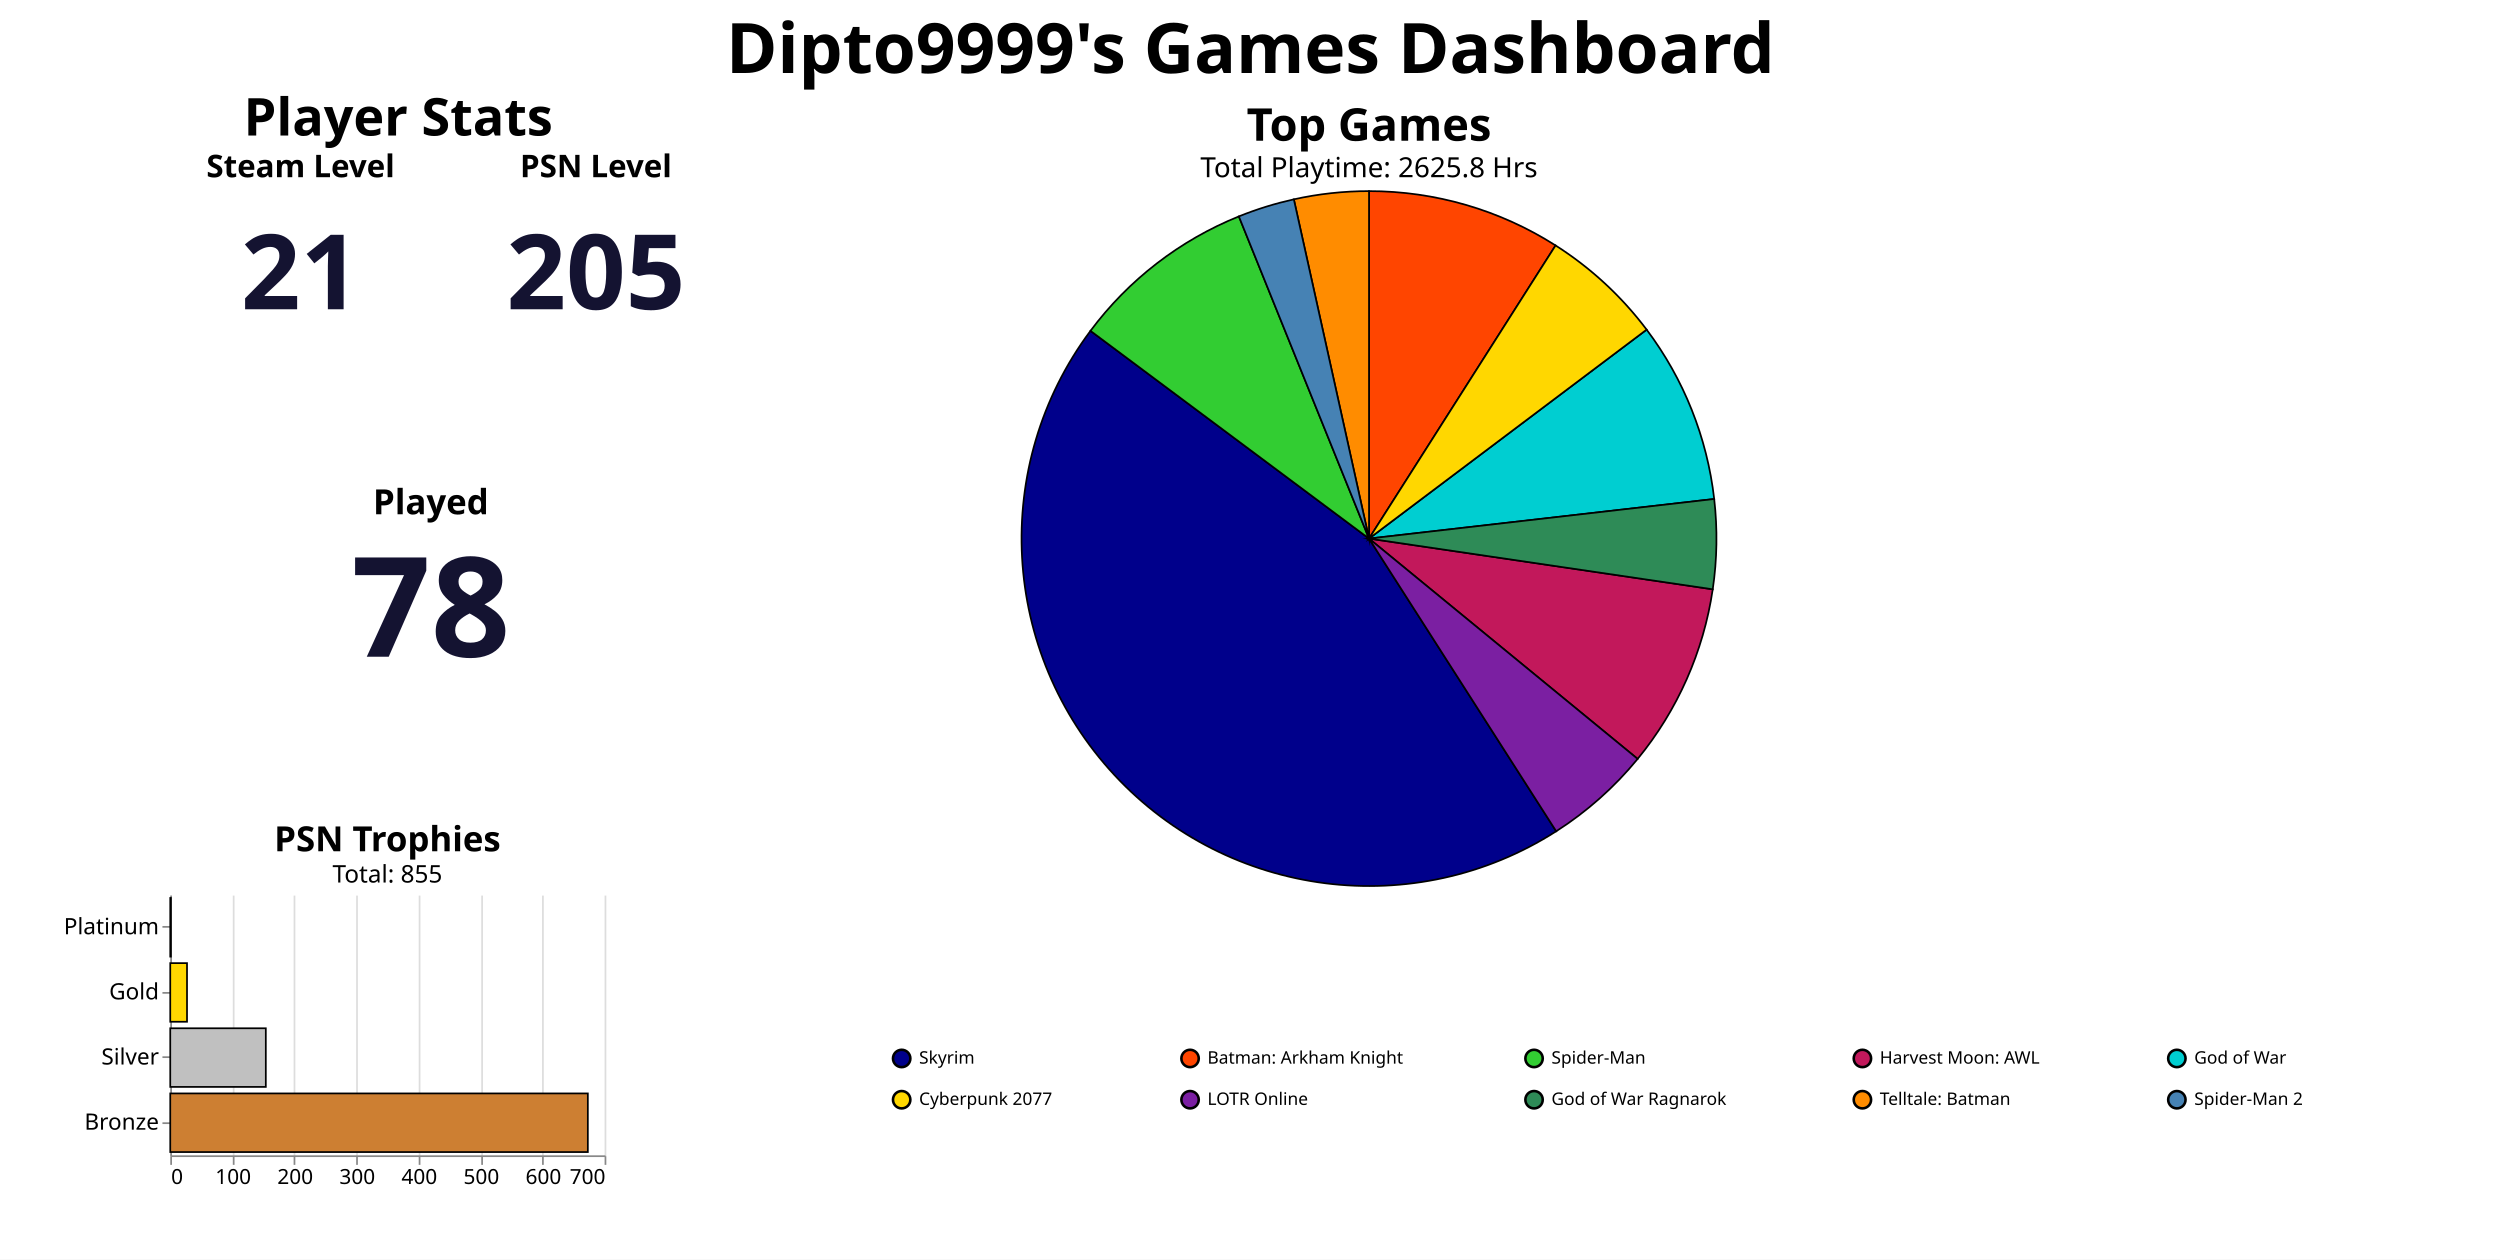
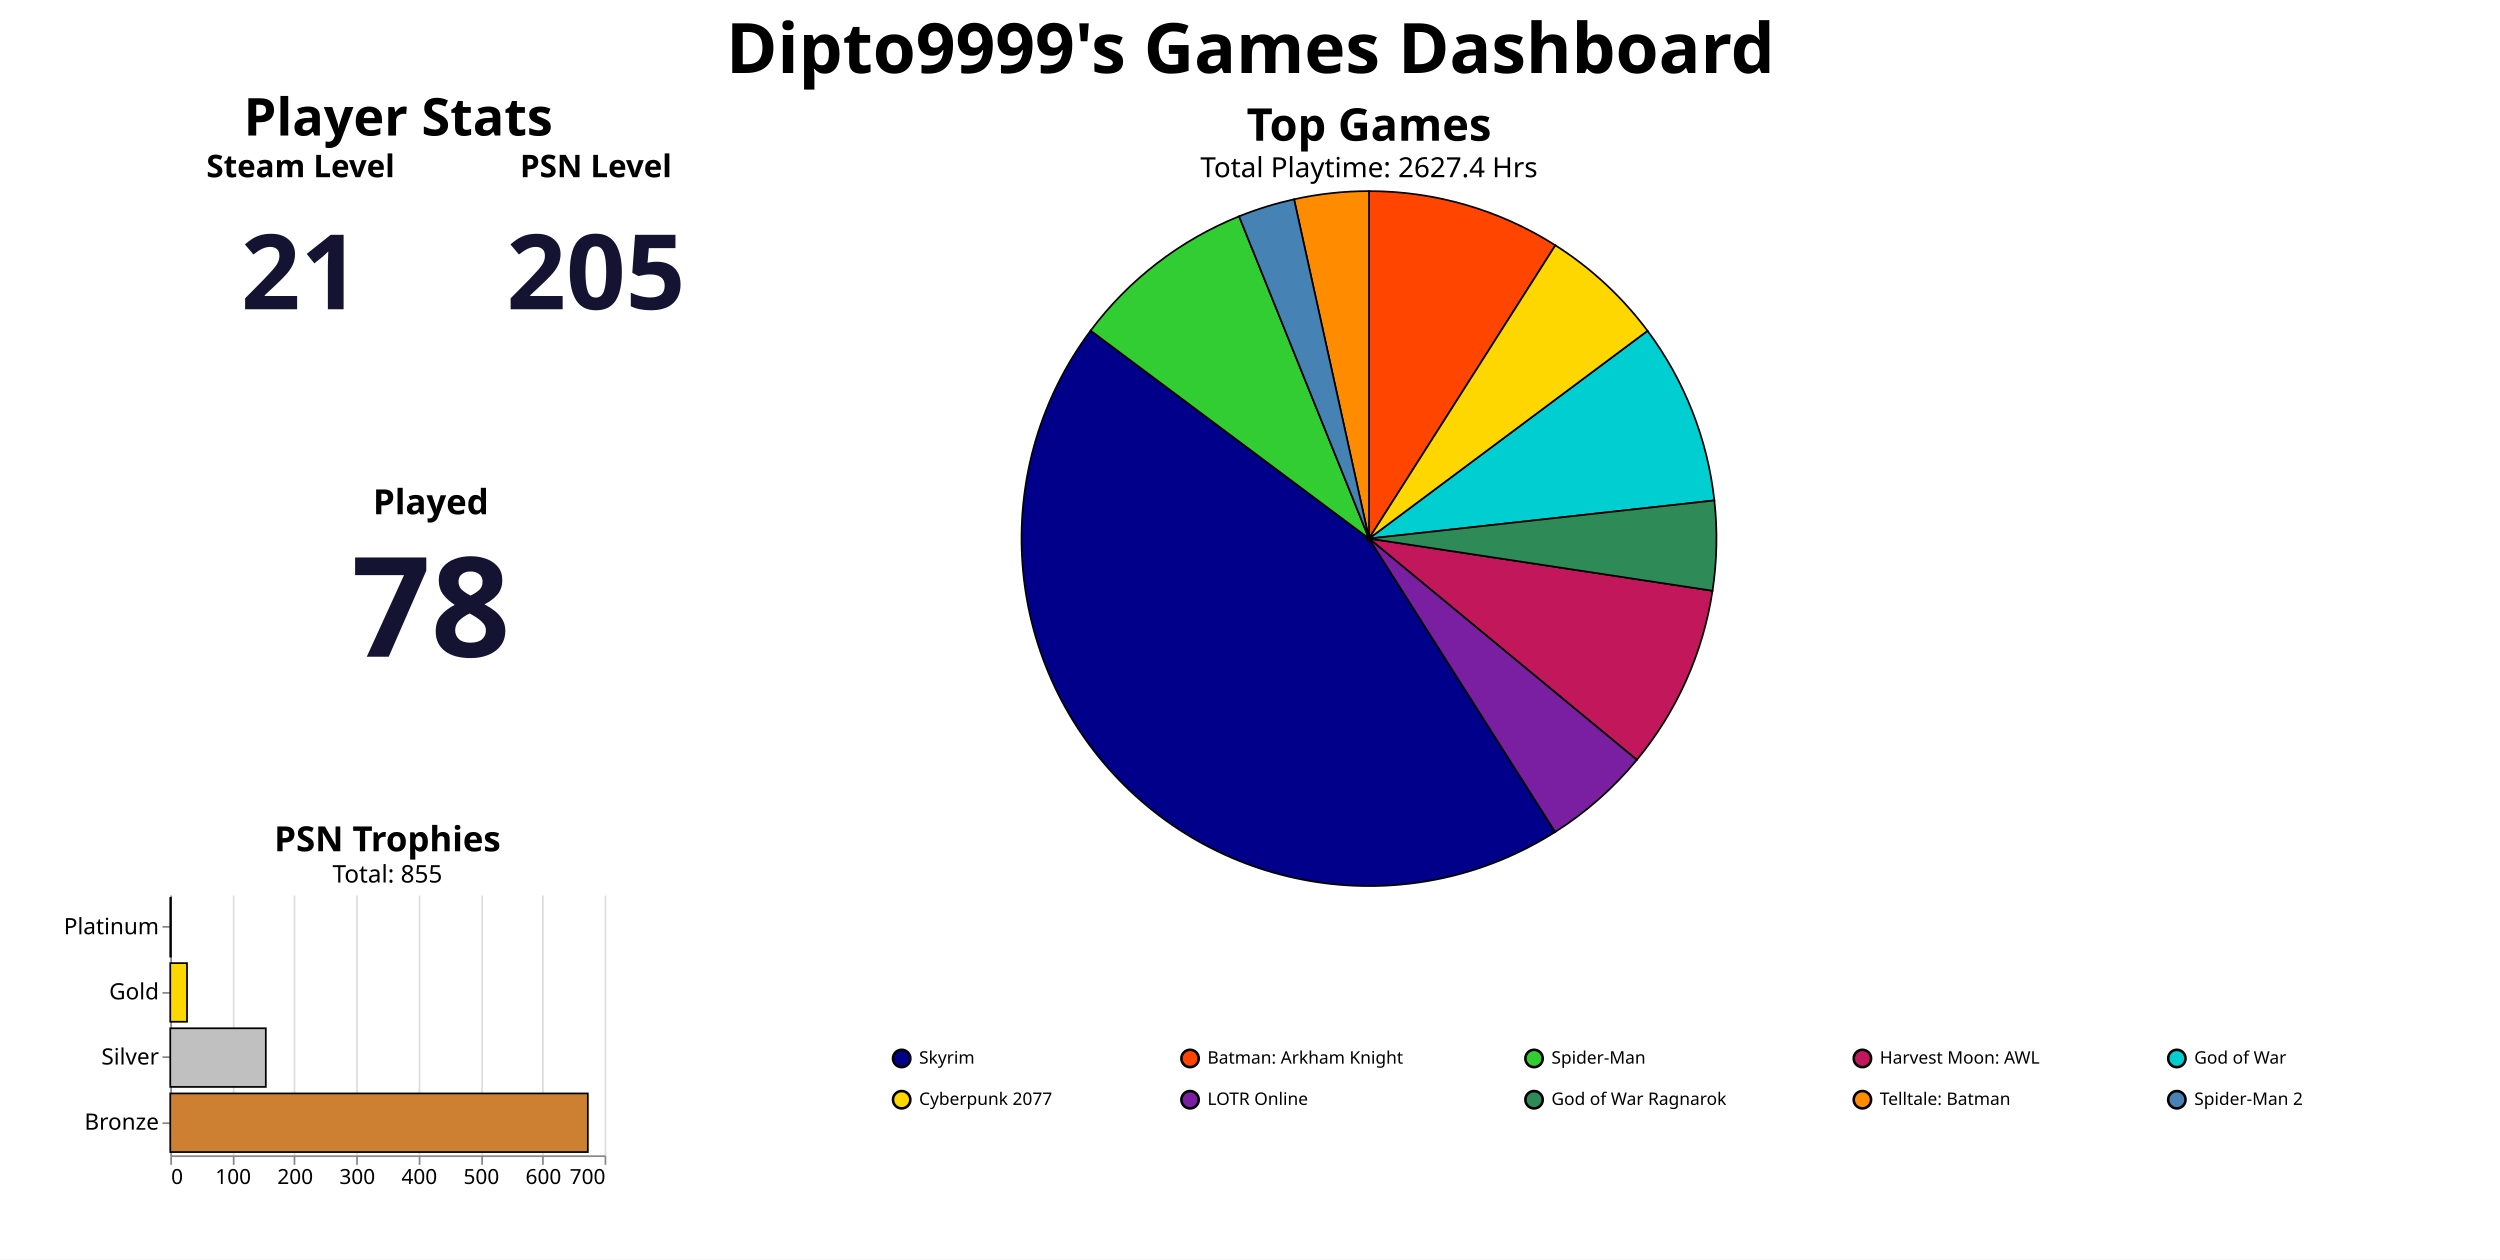
<svg xmlns="http://www.w3.org/2000/svg" version="1.1" class="marks" width="1439" height="725" viewBox="0 0 1439 725">
  <rect width="1439" height="725" fill="white" />
  <g fill="none" stroke-miterlimit="10" transform="translate(98,110)">
    <g class="mark-group role-frame root" role="graphics-object" aria-roledescription="group mark container">
      <g transform="translate(0,0)">
        <path class="background" aria-hidden="true" d="M0,0h0v0h0Z" />
        <g>
          <g class="mark-group role-scope concat_0_group" role="graphics-object" aria-roledescription="group mark container">
            <g transform="translate(0,0)">
              <path class="background" aria-hidden="true" d="M0,0h0v0h0Z" />
              <g>
                <g class="mark-group role-scope concat_0_concat_0_group" role="graphics-object" aria-roledescription="group mark container">
                  <g transform="translate(0,0)">
                    <path class="background" aria-hidden="true" d="M0,0h0v0h0Z" />
                    <g>
                      <g class="mark-group role-scope concat_0_concat_0_concat_0_group" role="graphics-object" aria-roledescription="group mark container">
                        <g transform="translate(0,0)">
                          <path class="background" aria-hidden="true" d="M0,0h150v150h-150Z" stroke="#ddd" stroke-opacity="0" stroke-width="1.5" />
                          <g>
                            <g class="mark-text role-mark concat_0_concat_0_concat_0_marks" role="graphics-object" aria-roledescription="text mark container">
                              <text aria-label="Metric: Steam Level; Value: 21" role="graphics-symbol" aria-roledescription="text mark" text-anchor="middle" transform="translate(75,68)" font-family="sans-serif" font-size="60px" font-weight="bold" fill="#141331">21</text>
                            </g>
                            <g class="mark-group role-title">
                              <g transform="translate(75,-22)">
                                <path class="background" aria-hidden="true" d="M0,0h0v0h0Z" pointer-events="none" />
                                <g>
                                  <g class="mark-text role-title-text" role="graphics-symbol" aria-roledescription="title" aria-label="Title text 'Steam Level'" pointer-events="none">
                                    <text text-anchor="middle" transform="translate(0,14)" font-family="sans-serif" font-size="18px" font-weight="bold" fill="#000" opacity="1">Steam Level</text>
                                  </g>
                                </g>
                                <path class="foreground" aria-hidden="true" d="" pointer-events="none" display="none" />
                              </g>
                            </g>
                          </g>
                          <path class="foreground" aria-hidden="true" d="" display="none" />
                        </g>
                      </g>
                      <g class="mark-group role-scope concat_0_concat_0_concat_1_group" role="graphics-object" aria-roledescription="group mark container">
                        <g transform="translate(170,0)">
                          <path class="background" aria-hidden="true" d="M0,0h150v150h-150Z" stroke="#ddd" stroke-opacity="0" stroke-width="1.5" />
                          <g>
                            <g class="mark-text role-mark concat_0_concat_0_concat_1_marks" role="graphics-object" aria-roledescription="text mark container">
                              <text aria-label="Metric: PSN Level; Value: 205" role="graphics-symbol" aria-roledescription="text mark" text-anchor="middle" transform="translate(75,68)" font-family="sans-serif" font-size="60px" font-weight="bold" fill="#141331">205</text>
                            </g>
                            <g class="mark-group role-title">
                              <g transform="translate(75,-22)">
                                <path class="background" aria-hidden="true" d="M0,0h0v0h0Z" pointer-events="none" />
                                <g>
                                  <g class="mark-text role-title-text" role="graphics-symbol" aria-roledescription="title" aria-label="Title text 'PSN Level'" pointer-events="none">
                                    <text text-anchor="middle" transform="translate(0,14)" font-family="sans-serif" font-size="18px" font-weight="bold" fill="#000" opacity="1">PSN Level</text>
                                  </g>
                                </g>
                                <path class="foreground" aria-hidden="true" d="" pointer-events="none" display="none" />
                              </g>
                            </g>
                          </g>
                          <path class="foreground" aria-hidden="true" d="" display="none" />
                        </g>
                      </g>
                    </g>
                    <path class="foreground" aria-hidden="true" d="" display="none" />
                  </g>
                </g>
                <g class="mark-group role-scope concat_0_concat_1_group" role="graphics-object" aria-roledescription="group mark container">
                  <g transform="translate(0,194)">
                    <path class="background" aria-hidden="true" d="M0,0h300v150h-300Z" stroke="#ddd" stroke-opacity="0" stroke-width="1.5" />
                    <g>
                      <g class="mark-text role-mark concat_0_concat_1_marks" role="graphics-object" aria-roledescription="text mark container">
                        <text aria-label="Metric: Played; Value: 78" role="graphics-symbol" aria-roledescription="text mark" text-anchor="middle" transform="translate(150,74)" font-family="sans-serif" font-size="80px" font-weight="bold" fill="#141331">78</text>
                      </g>
                      <g class="mark-group role-title">
                        <g transform="translate(150,-24)">
                          <path class="background" aria-hidden="true" d="M0,0h0v0h0Z" pointer-events="none" />
                          <g>
                            <g class="mark-text role-title-text" role="graphics-symbol" aria-roledescription="title" aria-label="Title text 'Played'" pointer-events="none">
                              <text text-anchor="middle" transform="translate(0,16)" font-family="sans-serif" font-size="20px" font-weight="bold" fill="#000" opacity="1">Played</text>
                            </g>
                          </g>
                          <path class="foreground" aria-hidden="true" d="" pointer-events="none" display="none" />
                        </g>
                      </g>
                    </g>
                    <path class="foreground" aria-hidden="true" d="" display="none" />
                  </g>
                </g>
                <g class="mark-group role-scope concat_0_concat_2_group" role="graphics-object" aria-roledescription="group mark container">
                  <g transform="translate(0,405)">
                    <path class="background" aria-hidden="true" d="M0,0h250v150h-250Z" stroke="#ddd" stroke-opacity="0" stroke-width="1.5" />
                    <g>
                      <g class="mark-group role-axis" aria-hidden="true">
                        <g transform="translate(0.5,150.5)">
                          <path class="background" aria-hidden="true" d="M0,0h0v0h0Z" pointer-events="none" />
                          <g>
                            <g class="mark-rule role-axis-grid" pointer-events="none">
                              <line transform="translate(0,0)" x2="0" y2="-150" stroke="#ddd" stroke-width="1" opacity="1" />
                              <line transform="translate(36,0)" x2="0" y2="-150" stroke="#ddd" stroke-width="1" opacity="1" />
                              <line transform="translate(71,0)" x2="0" y2="-150" stroke="#ddd" stroke-width="1" opacity="1" />
                              <line transform="translate(107,0)" x2="0" y2="-150" stroke="#ddd" stroke-width="1" opacity="1" />
                              <line transform="translate(143,0)" x2="0" y2="-150" stroke="#ddd" stroke-width="1" opacity="1" />
                              <line transform="translate(179,0)" x2="0" y2="-150" stroke="#ddd" stroke-width="1" opacity="1" />
                              <line transform="translate(214,0)" x2="0" y2="-150" stroke="#ddd" stroke-width="1" opacity="1" />
                              <line transform="translate(250,0)" x2="0" y2="-150" stroke="#ddd" stroke-width="1" opacity="1" />
                            </g>
                          </g>
                          <path class="foreground" aria-hidden="true" d="" pointer-events="none" display="none" />
                        </g>
                      </g>
                      <g class="mark-group role-axis" role="graphics-symbol" aria-roledescription="axis" aria-label="X-axis for a linear scale with values from 0 to 700">
                        <g transform="translate(0.5,150.5)">
                          <path class="background" aria-hidden="true" d="M0,0h0v0h0Z" pointer-events="none" />
                          <g>
                            <g class="mark-rule role-axis-tick" pointer-events="none">
                              <line transform="translate(0,0)" x2="0" y2="5" stroke="#888" stroke-width="1" opacity="1" />
                              <line transform="translate(36,0)" x2="0" y2="5" stroke="#888" stroke-width="1" opacity="1" />
                              <line transform="translate(71,0)" x2="0" y2="5" stroke="#888" stroke-width="1" opacity="1" />
                              <line transform="translate(107,0)" x2="0" y2="5" stroke="#888" stroke-width="1" opacity="1" />
                              <line transform="translate(143,0)" x2="0" y2="5" stroke="#888" stroke-width="1" opacity="1" />
                              <line transform="translate(179,0)" x2="0" y2="5" stroke="#888" stroke-width="1" opacity="1" />
                              <line transform="translate(214,0)" x2="0" y2="5" stroke="#888" stroke-width="1" opacity="1" />
                              <line transform="translate(250,0)" x2="0" y2="5" stroke="#888" stroke-width="1" opacity="1" />
                            </g>
                            <g class="mark-text role-axis-label" pointer-events="none">
                              <text text-anchor="start" transform="translate(0,16)" font-family="sans-serif" font-size="12px" fill="#000" opacity="1">0</text>
                              <text text-anchor="middle" transform="translate(35.71429,16)" font-family="sans-serif" font-size="12px" fill="#000" opacity="1">100</text>
                              <text text-anchor="middle" transform="translate(71.42857,16)" font-family="sans-serif" font-size="12px" fill="#000" opacity="1">200</text>
                              <text text-anchor="middle" transform="translate(107.1429,16)" font-family="sans-serif" font-size="12px" fill="#000" opacity="1">300</text>
                              <text text-anchor="middle" transform="translate(142.8571,16)" font-family="sans-serif" font-size="12px" fill="#000" opacity="1">400</text>
                              <text text-anchor="middle" transform="translate(178.5714,16)" font-family="sans-serif" font-size="12px" fill="#000" opacity="1">500</text>
                              <text text-anchor="middle" transform="translate(214.2857,16)" font-family="sans-serif" font-size="12px" fill="#000" opacity="1">600</text>
                              <text text-anchor="end" transform="translate(250,16)" font-family="sans-serif" font-size="12px" fill="#000" opacity="1">700</text>
                            </g>
                            <g class="mark-rule role-axis-domain" pointer-events="none">
                              <line transform="translate(0,0)" x2="250" y2="0" stroke="#888" stroke-width="1" opacity="1" />
                            </g>
                          </g>
                          <path class="foreground" aria-hidden="true" d="" pointer-events="none" display="none" />
                        </g>
                      </g>
                      <g class="mark-group role-axis" role="graphics-symbol" aria-roledescription="axis" aria-label="Y-axis for a discrete scale with 4 values: Platinum, Gold, Silver, Bronze">
                        <g transform="translate(0.5,0.5)">
                          <path class="background" aria-hidden="true" d="M0,0h0v0h0Z" pointer-events="none" />
                          <g>
                            <g class="mark-rule role-axis-tick" pointer-events="none">
                              <line transform="translate(0,18)" x2="-5" y2="0" stroke="#888" stroke-width="1" opacity="1" />
                              <line transform="translate(0,56)" x2="-5" y2="0" stroke="#888" stroke-width="1" opacity="1" />
                              <line transform="translate(0,93)" x2="-5" y2="0" stroke="#888" stroke-width="1" opacity="1" />
                              <line transform="translate(0,131)" x2="-5" y2="0" stroke="#888" stroke-width="1" opacity="1" />
                            </g>
                            <g class="mark-text role-axis-label" pointer-events="none">
                              <text text-anchor="end" transform="translate(-7,22.25)" font-family="sans-serif" font-size="13px" fill="#000" opacity="1">Platinum</text>
                              <text text-anchor="end" transform="translate(-7,59.75)" font-family="sans-serif" font-size="13px" fill="#000" opacity="1">Gold</text>
                              <text text-anchor="end" transform="translate(-7,97.25)" font-family="sans-serif" font-size="13px" fill="#000" opacity="1">Silver</text>
                              <text text-anchor="end" transform="translate(-7,134.75)" font-family="sans-serif" font-size="13px" fill="#000" opacity="1">Bronze</text>
                            </g>
                            <g class="mark-rule role-axis-domain" pointer-events="none">
                              <line transform="translate(0,0)" x2="0" y2="150" stroke="#888" stroke-width="1" opacity="1" />
                            </g>
                          </g>
                          <path class="foreground" aria-hidden="true" d="" pointer-events="none" display="none" />
                        </g>
                      </g>
                      <g class="mark-rect role-mark concat_0_concat_2_marks" role="graphics-object" aria-roledescription="rect mark container">
                        <path aria-label="count: 1; type: Platinum; Trophy: Platinum; Count: 1" role="graphics-symbol" aria-roledescription="bar" d="M0,1.875h0.357v33.75h-0.357Z" fill="#B9F2FF" stroke="black" stroke-width="1" />
                        <path aria-label="count: 27; type: Gold; Trophy: Gold; Count: 27" role="graphics-symbol" aria-roledescription="bar" d="M0,39.375h9.643v33.75h-9.643Z" fill="#FFD700" stroke="black" stroke-width="1" />
                        <path aria-label="count: 154; type: Silver; Trophy: Silver; Count: 154" role="graphics-symbol" aria-roledescription="bar" d="M0,76.875h55v33.75h-55Z" fill="#C0C0C0" stroke="black" stroke-width="1" />
                        <path aria-label="count: 673; type: Bronze; Trophy: Bronze; Count: 673" role="graphics-symbol" aria-roledescription="bar" d="M0,114.375h240.357v33.75h-240.357Z" fill="#CD7F32" stroke="black" stroke-width="1" />
                      </g>
                      <g class="mark-group role-title">
                        <g transform="translate(125,-41)">
                          <path class="background" aria-hidden="true" d="M0,0h0v0h0Z" pointer-events="none" />
                          <g>
                            <g class="mark-text role-title-text" role="graphics-symbol" aria-roledescription="title" aria-label="Title text 'PSN Trophies'" pointer-events="none">
                              <text text-anchor="middle" transform="translate(0,16)" font-family="sans-serif" font-size="20px" font-weight="bold" fill="#000" opacity="1">PSN Trophies</text>
                            </g>
                            <g class="mark-text role-title-subtitle" role="graphics-symbol" aria-roledescription="subtitle" aria-label="Subtitle text 'Total: 855'" pointer-events="none">
                              <text text-anchor="middle" transform="translate(0,34)" font-family="sans-serif" font-size="14px" fill="#000" opacity="1">Total: 855</text>
                            </g>
                          </g>
                          <path class="foreground" aria-hidden="true" d="" pointer-events="none" display="none" />
                        </g>
                      </g>
                    </g>
                    <path class="foreground" aria-hidden="true" d="" display="none" />
                  </g>
                </g>
                <g class="mark-group role-title">
                  <g transform="translate(131.2109,-56)">
                    <path class="background" aria-hidden="true" d="M0,0h0v0h0Z" pointer-events="none" />
                    <g>
                      <g class="mark-text role-title-text" role="graphics-symbol" aria-roledescription="title" aria-label="Title text 'Player Stats'" pointer-events="none">
                        <text text-anchor="middle" transform="translate(0,24)" font-family="sans-serif" font-size="30px" font-weight="bold" fill="#000" opacity="1">Player Stats</text>
                      </g>
                    </g>
                    <path class="foreground" aria-hidden="true" d="" pointer-events="none" display="none" />
                  </g>
                </g>
              </g>
              <path class="foreground" aria-hidden="true" d="" display="none" />
            </g>
          </g>
          <g class="mark-group role-scope concat_1_group" role="graphics-object" aria-roledescription="group mark container">
            <g transform="translate(340,0)">
              <path class="background" aria-hidden="true" d="M0,0h700v400h-700Z" />
              <g>
                <g class="mark-arc role-mark concat_1_marks" role="graphics-object" aria-roledescription="arc mark container">
-                   <path aria-label="playtime_percentage: 44.25; name: Skyrim; Game: Skyrim; Time (Hrs): 845.3; Playtime (%): 44.25" role="graphics-symbol" aria-roledescription="arc mark" transform="translate(350,200)" d="M-160.325,-119.566A200,200,0,0,0,107.758,168.488L0,0Z" fill="#00008B" stroke="black" stroke-width="1" />
-                   <path aria-label="playtime_percentage: 9.02; name: Batman: Arkham Knight; Game: Batman: Arkham Knight; Time (Hrs): 172.4; Playtime (%): 9.02" role="graphics-symbol" aria-roledescription="arc mark" transform="translate(350,200)" d="M107.387,-168.725A200,200,0,0,0,0,-200L0,0Z" fill="#FF4500" stroke="black" stroke-width="1" />
-                   <path aria-label="playtime_percentage: 8.69; name: Spider-Man; Game: Spider-Man; Time (Hrs): 166.1; Playtime (%): 8.69" role="graphics-symbol" aria-roledescription="arc mark" transform="translate(350,200)" d="M-74.915,-185.439A200,200,0,0,0,-160.325,-119.566L0,0Z" fill="#32CD32" stroke="black" stroke-width="1" />
-                   <path aria-label="playtime_percentage: 8.6; name: Harvest Moon: AWL; Game: Harvest Moon: AWL; Time (Hrs): 164.3; Playtime (%): 8.60" role="graphics-symbol" aria-roledescription="arc mark" transform="translate(350,200)" d="M154.633,126.841A200,200,0,0,0,197.856,29.209L0,0Z" fill="#C2185B" stroke="black" stroke-width="1" />
-                   <path aria-label="playtime_percentage: 8.45; name: God of War; Game: God of War; Time (Hrs): 161.5; Playtime (%): 8.45" role="graphics-symbol" aria-roledescription="arc mark" transform="translate(350,200)" d="M198.697,-22.792A200,200,0,0,0,159.797,-120.27L0,0Z" fill="#00CED1" stroke="black" stroke-width="1" />
-                   <path aria-label="playtime_percentage: 5.71; name: Cyberpunk 2077; Game: Cyberpunk 2077; Time (Hrs): 109.1; Playtime (%): 5.71" role="graphics-symbol" aria-roledescription="arc mark" transform="translate(350,200)" d="M159.797,-120.27A200,200,0,0,0,107.387,-168.725L0,0Z" fill="#FFD700" stroke="black" stroke-width="1" />
-                   <path aria-label="playtime_percentage: 5.01; name: LOTR Online; Game: LOTR Online; Time (Hrs): 95.7; Playtime (%): 5.01" role="graphics-symbol" aria-roledescription="arc mark" transform="translate(350,200)" d="M107.758,168.488A200,200,0,0,0,154.633,126.841L0,0Z" fill="#7B1FA2" stroke="black" stroke-width="1" />
-                   <path aria-label="playtime_percentage: 4.15; name: God of War Ragnarok; Game: God of War Ragnarok; Time (Hrs): 79.4; Playtime (%): 4.15" role="graphics-symbol" aria-roledescription="arc mark" transform="translate(350,200)" d="M197.856,29.209A200,200,0,0,0,198.697,-22.792L0,0Z" fill="#2E8B57" stroke="black" stroke-width="1" />
-                   <path aria-label="playtime_percentage: 3.47; name: Telltale: Batman; Game: Telltale: Batman; Time (Hrs): 66.2; Playtime (%): 3.47" role="graphics-symbol" aria-roledescription="arc mark" transform="translate(350,200)" d="M0,-200A200,200,0,0,0,-43.265,-195.264L0,0Z" fill="#FF8C00" stroke="black" stroke-width="1" />
-                   <path aria-label="playtime_percentage: 2.64; name: Spider-Man 2; Game: Spider-Man 2; Time (Hrs): 50.5; Playtime (%): 2.64" role="graphics-symbol" aria-roledescription="arc mark" transform="translate(350,200)" d="M-43.265,-195.264A200,200,0,0,0,-74.915,-185.439L0,0Z" fill="#4682B4" stroke="black" stroke-width="1" />
+                   <path aria-label="playtime_percentage: 44.21; name: Skyrim; Game: Skyrim; Time (Hrs): 845.3; Playtime (%): 44.21" role="graphics-symbol" aria-roledescription="arc mark" transform="translate(350,200)" d="M-160.238,-119.682A200,200,0,0,0,107.165,168.866L0,0Z" fill="#00008B" stroke="black" stroke-width="1" />
+                   <path aria-label="playtime_percentage: 9.01; name: Batman: Arkham Knight; Game: Batman: Arkham Knight; Time (Hrs): 172.4; Playtime (%): 9.01" role="graphics-symbol" aria-roledescription="arc mark" transform="translate(350,200)" d="M107.271,-168.798A200,200,0,0,0,0,-200L0,0Z" fill="#FF4500" stroke="black" stroke-width="1" />
+                   <path aria-label="playtime_percentage: 8.69; name: Spider-Man; Game: Spider-Man; Time (Hrs): 166.1; Playtime (%): 8.69" role="graphics-symbol" aria-roledescription="arc mark" transform="translate(350,200)" d="M-74.792,-185.489A200,200,0,0,0,-160.238,-119.682L0,0Z" fill="#32CD32" stroke="black" stroke-width="1" />
+                   <path aria-label="playtime_percentage: 8.59; name: Harvest Moon: AWL; Game: Harvest Moon: AWL; Time (Hrs): 164.3; Playtime (%): 8.59" role="graphics-symbol" aria-roledescription="arc mark" transform="translate(350,200)" d="M154.183,127.388A200,200,0,0,0,197.73,30.045L0,0Z" fill="#C2185B" stroke="black" stroke-width="1" />
+                   <path aria-label="playtime_percentage: 8.45; name: God of War; Game: God of War; Time (Hrs): 161.5; Playtime (%): 8.45" role="graphics-symbol" aria-roledescription="arc mark" transform="translate(350,200)" d="M198.792,-21.947A200,200,0,0,0,160.313,-119.581L0,0Z" fill="#00CED1" stroke="black" stroke-width="1" />
+                   <path aria-label="playtime_percentage: 5.79; name: Cyberpunk 2077; Game: Cyberpunk 2077; Time (Hrs): 110.6; Playtime (%): 5.79" role="graphics-symbol" aria-roledescription="arc mark" transform="translate(350,200)" d="M160.313,-119.581A200,200,0,0,0,107.271,-168.798L0,0Z" fill="#FFD700" stroke="black" stroke-width="1" />
+                   <path aria-label="playtime_percentage: 5.01; name: LOTR Online; Game: LOTR Online; Time (Hrs): 95.7; Playtime (%): 5.01" role="graphics-symbol" aria-roledescription="arc mark" transform="translate(350,200)" d="M107.165,168.866A200,200,0,0,0,154.183,127.388L0,0Z" fill="#7B1FA2" stroke="black" stroke-width="1" />
+                   <path aria-label="playtime_percentage: 4.15; name: God of War Ragnarok; Game: God of War Ragnarok; Time (Hrs): 79.4; Playtime (%): 4.15" role="graphics-symbol" aria-roledescription="arc mark" transform="translate(350,200)" d="M197.73,30.045A200,200,0,0,0,198.792,-21.947L0,0Z" fill="#2E8B57" stroke="black" stroke-width="1" />
+                   <path aria-label="playtime_percentage: 3.46; name: Telltale: Batman; Game: Telltale: Batman; Time (Hrs): 66.2; Playtime (%): 3.46" role="graphics-symbol" aria-roledescription="arc mark" transform="translate(350,200)" d="M0,-200A200,200,0,0,0,-43.138,-195.292L0,0Z" fill="#FF8C00" stroke="black" stroke-width="1" />
+                   <path aria-label="playtime_percentage: 2.64; name: Spider-Man 2; Game: Spider-Man 2; Time (Hrs): 50.5; Playtime (%): 2.64" role="graphics-symbol" aria-roledescription="arc mark" transform="translate(350,200)" d="M-43.138,-195.292A200,200,0,0,0,-74.792,-185.489L0,0Z" fill="#4682B4" stroke="black" stroke-width="1" />
                </g>
                <g class="mark-group role-legend" role="graphics-symbol" aria-roledescription="legend" aria-label="Symbol legend for fill color with 10 values: Skyrim, Batman: Arkham Knight, Spider-Man, Harvest Moon: AWL, God of War, ending with Spider-Man 2">
                  <g transform="translate(0,418)">
                    <path class="background" aria-hidden="true" d="M0,0h961v187h-961Z" pointer-events="none" />
                    <g>
                      <g class="mark-group role-legend-entry">
                        <g transform="translate(75,75)">
                          <path class="background" aria-hidden="true" d="M0,0h0v0h0Z" pointer-events="none" />
                          <g>
                            <g class="mark-group role-scope" role="graphics-object" aria-roledescription="group mark container">
                              <g transform="translate(0,0.25)">
                                <path class="background" aria-hidden="true" d="M0,0h89.384v12.5h-89.384Z" pointer-events="none" opacity="1" />
                                <g>
                                  <g class="mark-symbol role-legend-symbol" pointer-events="none">
                                    <path transform="translate(6,6)" d="M5,0A5,5,0,1,1,-5,0A5,5,0,1,1,5,0" fill="#00008B" stroke="black" stroke-width="1.5" opacity="1" />
                                  </g>
                                  <g class="mark-text role-legend-label" pointer-events="none">
                                    <text text-anchor="start" transform="translate(16,9)" font-family="sans-serif" font-size="10px" fill="#000" opacity="1">Skyrim</text>
                                  </g>
                                </g>
                                <path class="foreground" aria-hidden="true" d="" pointer-events="none" display="none" />
                              </g>
                              <g transform="translate(166,0.25)">
                                <path class="background" aria-hidden="true" d="M0,0h121.054v12.5h-121.054Z" pointer-events="none" opacity="1" />
                                <g>
                                  <g class="mark-symbol role-legend-symbol" pointer-events="none">
                                    <path transform="translate(6,6)" d="M5,0A5,5,0,1,1,-5,0A5,5,0,1,1,5,0" fill="#FF4500" stroke="black" stroke-width="1.5" opacity="1" />
                                  </g>
                                  <g class="mark-text role-legend-label" pointer-events="none">
                                    <text text-anchor="start" transform="translate(16,9)" font-family="sans-serif" font-size="10px" fill="#000" opacity="1">Batman: Arkham Knight</text>
                                  </g>
                                </g>
                                <path class="foreground" aria-hidden="true" d="" pointer-events="none" display="none" />
                              </g>
                              <g transform="translate(364,0.25)">
                                <path class="background" aria-hidden="true" d="M0,0h112.895v12.5h-112.895Z" pointer-events="none" opacity="1" />
                                <g>
                                  <g class="mark-symbol role-legend-symbol" pointer-events="none">
                                    <path transform="translate(6,6)" d="M5,0A5,5,0,1,1,-5,0A5,5,0,1,1,5,0" fill="#32CD32" stroke="black" stroke-width="1.5" opacity="1" />
                                  </g>
                                  <g class="mark-text role-legend-label" pointer-events="none">
                                    <text text-anchor="start" transform="translate(16,9)" font-family="sans-serif" font-size="10px" fill="#000" opacity="1">Spider-Man</text>
                                  </g>
                                </g>
                                <path class="foreground" aria-hidden="true" d="" pointer-events="none" display="none" />
                              </g>
                              <g transform="translate(553,0.25)">
                                <path class="background" aria-hidden="true" d="M0,0h104.55v12.5h-104.55Z" pointer-events="none" opacity="1" />
                                <g>
                                  <g class="mark-symbol role-legend-symbol" pointer-events="none">
                                    <path transform="translate(6,6)" d="M5,0A5,5,0,1,1,-5,0A5,5,0,1,1,5,0" fill="#C2185B" stroke="black" stroke-width="1.5" opacity="1" />
                                  </g>
                                  <g class="mark-text role-legend-label" pointer-events="none">
                                    <text text-anchor="start" transform="translate(16,9)" font-family="sans-serif" font-size="10px" fill="#000" opacity="1">Harvest Moon: AWL</text>
                                  </g>
                                </g>
                                <path class="foreground" aria-hidden="true" d="" pointer-events="none" display="none" />
                              </g>
                              <g transform="translate(734,0.25)">
                                <path class="background" aria-hidden="true" d="M0,0h76.029v12.5h-76.029Z" pointer-events="none" opacity="1" />
                                <g>
                                  <g class="mark-symbol role-legend-symbol" pointer-events="none">
                                    <path transform="translate(6,6)" d="M5,0A5,5,0,1,1,-5,0A5,5,0,1,1,5,0" fill="#00CED1" stroke="black" stroke-width="1.5" opacity="1" />
                                  </g>
                                  <g class="mark-text role-legend-label" pointer-events="none">
                                    <text text-anchor="start" transform="translate(16,9)" font-family="sans-serif" font-size="10px" fill="#000" opacity="1">God of War</text>
                                  </g>
                                </g>
                                <path class="foreground" aria-hidden="true" d="" pointer-events="none" display="none" />
                              </g>
                              <g transform="translate(0,24)">
                                <path class="background" aria-hidden="true" d="M0,0h89.384v12.5h-89.384Z" pointer-events="none" opacity="1" />
                                <g>
                                  <g class="mark-symbol role-legend-symbol" pointer-events="none">
                                    <path transform="translate(6,6)" d="M5,0A5,5,0,1,1,-5,0A5,5,0,1,1,5,0" fill="#FFD700" stroke="black" stroke-width="1.5" opacity="1" />
                                  </g>
                                  <g class="mark-text role-legend-label" pointer-events="none">
                                    <text text-anchor="start" transform="translate(16,9)" font-family="sans-serif" font-size="10px" fill="#000" opacity="1">Cyberpunk 2077</text>
                                  </g>
                                </g>
                                <path class="foreground" aria-hidden="true" d="" pointer-events="none" display="none" />
                              </g>
                              <g transform="translate(166,24)">
                                <path class="background" aria-hidden="true" d="M0,0h121.054v12.5h-121.054Z" pointer-events="none" opacity="1" />
                                <g>
                                  <g class="mark-symbol role-legend-symbol" pointer-events="none">
                                    <path transform="translate(6,6)" d="M5,0A5,5,0,1,1,-5,0A5,5,0,1,1,5,0" fill="#7B1FA2" stroke="black" stroke-width="1.5" opacity="1" />
                                  </g>
                                  <g class="mark-text role-legend-label" pointer-events="none">
                                    <text text-anchor="start" transform="translate(16,9)" font-family="sans-serif" font-size="10px" fill="#000" opacity="1">LOTR Online</text>
                                  </g>
                                </g>
                                <path class="foreground" aria-hidden="true" d="" pointer-events="none" display="none" />
                              </g>
                              <g transform="translate(364,24)">
                                <path class="background" aria-hidden="true" d="M0,0h112.895v12.5h-112.895Z" pointer-events="none" opacity="1" />
                                <g>
                                  <g class="mark-symbol role-legend-symbol" pointer-events="none">
                                    <path transform="translate(6,6)" d="M5,0A5,5,0,1,1,-5,0A5,5,0,1,1,5,0" fill="#2E8B57" stroke="black" stroke-width="1.5" opacity="1" />
                                  </g>
                                  <g class="mark-text role-legend-label" pointer-events="none">
                                    <text text-anchor="start" transform="translate(16,9)" font-family="sans-serif" font-size="10px" fill="#000" opacity="1">God of War Ragnarok</text>
                                  </g>
                                </g>
                                <path class="foreground" aria-hidden="true" d="" pointer-events="none" display="none" />
                              </g>
                              <g transform="translate(553,24)">
                                <path class="background" aria-hidden="true" d="M0,0h104.55v12.5h-104.55Z" pointer-events="none" opacity="1" />
                                <g>
                                  <g class="mark-symbol role-legend-symbol" pointer-events="none">
                                    <path transform="translate(6,6)" d="M5,0A5,5,0,1,1,-5,0A5,5,0,1,1,5,0" fill="#FF8C00" stroke="black" stroke-width="1.5" opacity="1" />
                                  </g>
                                  <g class="mark-text role-legend-label" pointer-events="none">
                                    <text text-anchor="start" transform="translate(16,9)" font-family="sans-serif" font-size="10px" fill="#000" opacity="1">Telltale: Batman</text>
                                  </g>
                                </g>
                                <path class="foreground" aria-hidden="true" d="" pointer-events="none" display="none" />
                              </g>
                              <g transform="translate(734,24)">
                                <path class="background" aria-hidden="true" d="M0,0h76.029v12.5h-76.029Z" pointer-events="none" opacity="1" />
                                <g>
                                  <g class="mark-symbol role-legend-symbol" pointer-events="none">
                                    <path transform="translate(6,6)" d="M5,0A5,5,0,1,1,-5,0A5,5,0,1,1,5,0" fill="#4682B4" stroke="black" stroke-width="1.5" opacity="1" />
                                  </g>
                                  <g class="mark-text role-legend-label" pointer-events="none">
                                    <text text-anchor="start" transform="translate(16,9)" font-family="sans-serif" font-size="10px" fill="#000" opacity="1">Spider-Man 2</text>
                                  </g>
                                </g>
                                <path class="foreground" aria-hidden="true" d="" pointer-events="none" display="none" />
                              </g>
                            </g>
                          </g>
                          <path class="foreground" aria-hidden="true" d="" pointer-events="none" display="none" />
                        </g>
                      </g>
                    </g>
                    <path class="foreground" aria-hidden="true" d="" pointer-events="none" display="none" />
                  </g>
                </g>
                <g class="mark-group role-title">
                  <g transform="translate(350,-50)">
                    <path class="background" aria-hidden="true" d="M0,0h0v0h0Z" pointer-events="none" />
                    <g>
                      <g class="mark-text role-title-text" role="graphics-symbol" aria-roledescription="title" aria-label="Title text 'Top Games'" pointer-events="none">
                        <text text-anchor="middle" transform="translate(0,21)" font-family="sans-serif" font-size="26px" font-weight="bold" fill="#000" opacity="1">Top Games</text>
                      </g>
-                       <g class="mark-text role-title-subtitle" role="graphics-symbol" aria-roledescription="subtitle" aria-label="Subtitle text 'Total Playtime: 2625.8 Hrs'" pointer-events="none">
-                         <text text-anchor="middle" transform="translate(0,42)" font-family="sans-serif" font-size="16px" fill="#000" opacity="1">Total Playtime: 2625.8 Hrs</text>
+                       <g class="mark-text role-title-subtitle" role="graphics-symbol" aria-roledescription="subtitle" aria-label="Subtitle text 'Total Playtime: 2627.4 Hrs'" pointer-events="none">
+                         <text text-anchor="middle" transform="translate(0,42)" font-family="sans-serif" font-size="16px" fill="#000" opacity="1">Total Playtime: 2627.4 Hrs</text>
                      </g>
                    </g>
                    <path class="foreground" aria-hidden="true" d="" pointer-events="none" display="none" />
                  </g>
                </g>
              </g>
              <path class="foreground" aria-hidden="true" d="" display="none" />
            </g>
          </g>
          <g class="mark-group role-title">
            <g transform="translate(621.7109,-100)">
              <path class="background" aria-hidden="true" d="M0,0h0v0h0Z" pointer-events="none" />
              <g>
                <g class="mark-text role-title-text" role="graphics-symbol" aria-roledescription="title" aria-label="Title text 'Dipto9999's Games Dashboard'" pointer-events="none">
                  <text text-anchor="middle" transform="translate(0,32)" font-family="sans-serif" font-size="40px" font-weight="bold" fill="#000" opacity="1">Dipto9999's Games Dashboard</text>
                </g>
              </g>
              <path class="foreground" aria-hidden="true" d="" pointer-events="none" display="none" />
            </g>
          </g>
        </g>
        <path class="foreground" aria-hidden="true" d="" display="none" />
      </g>
    </g>
  </g>
</svg>
